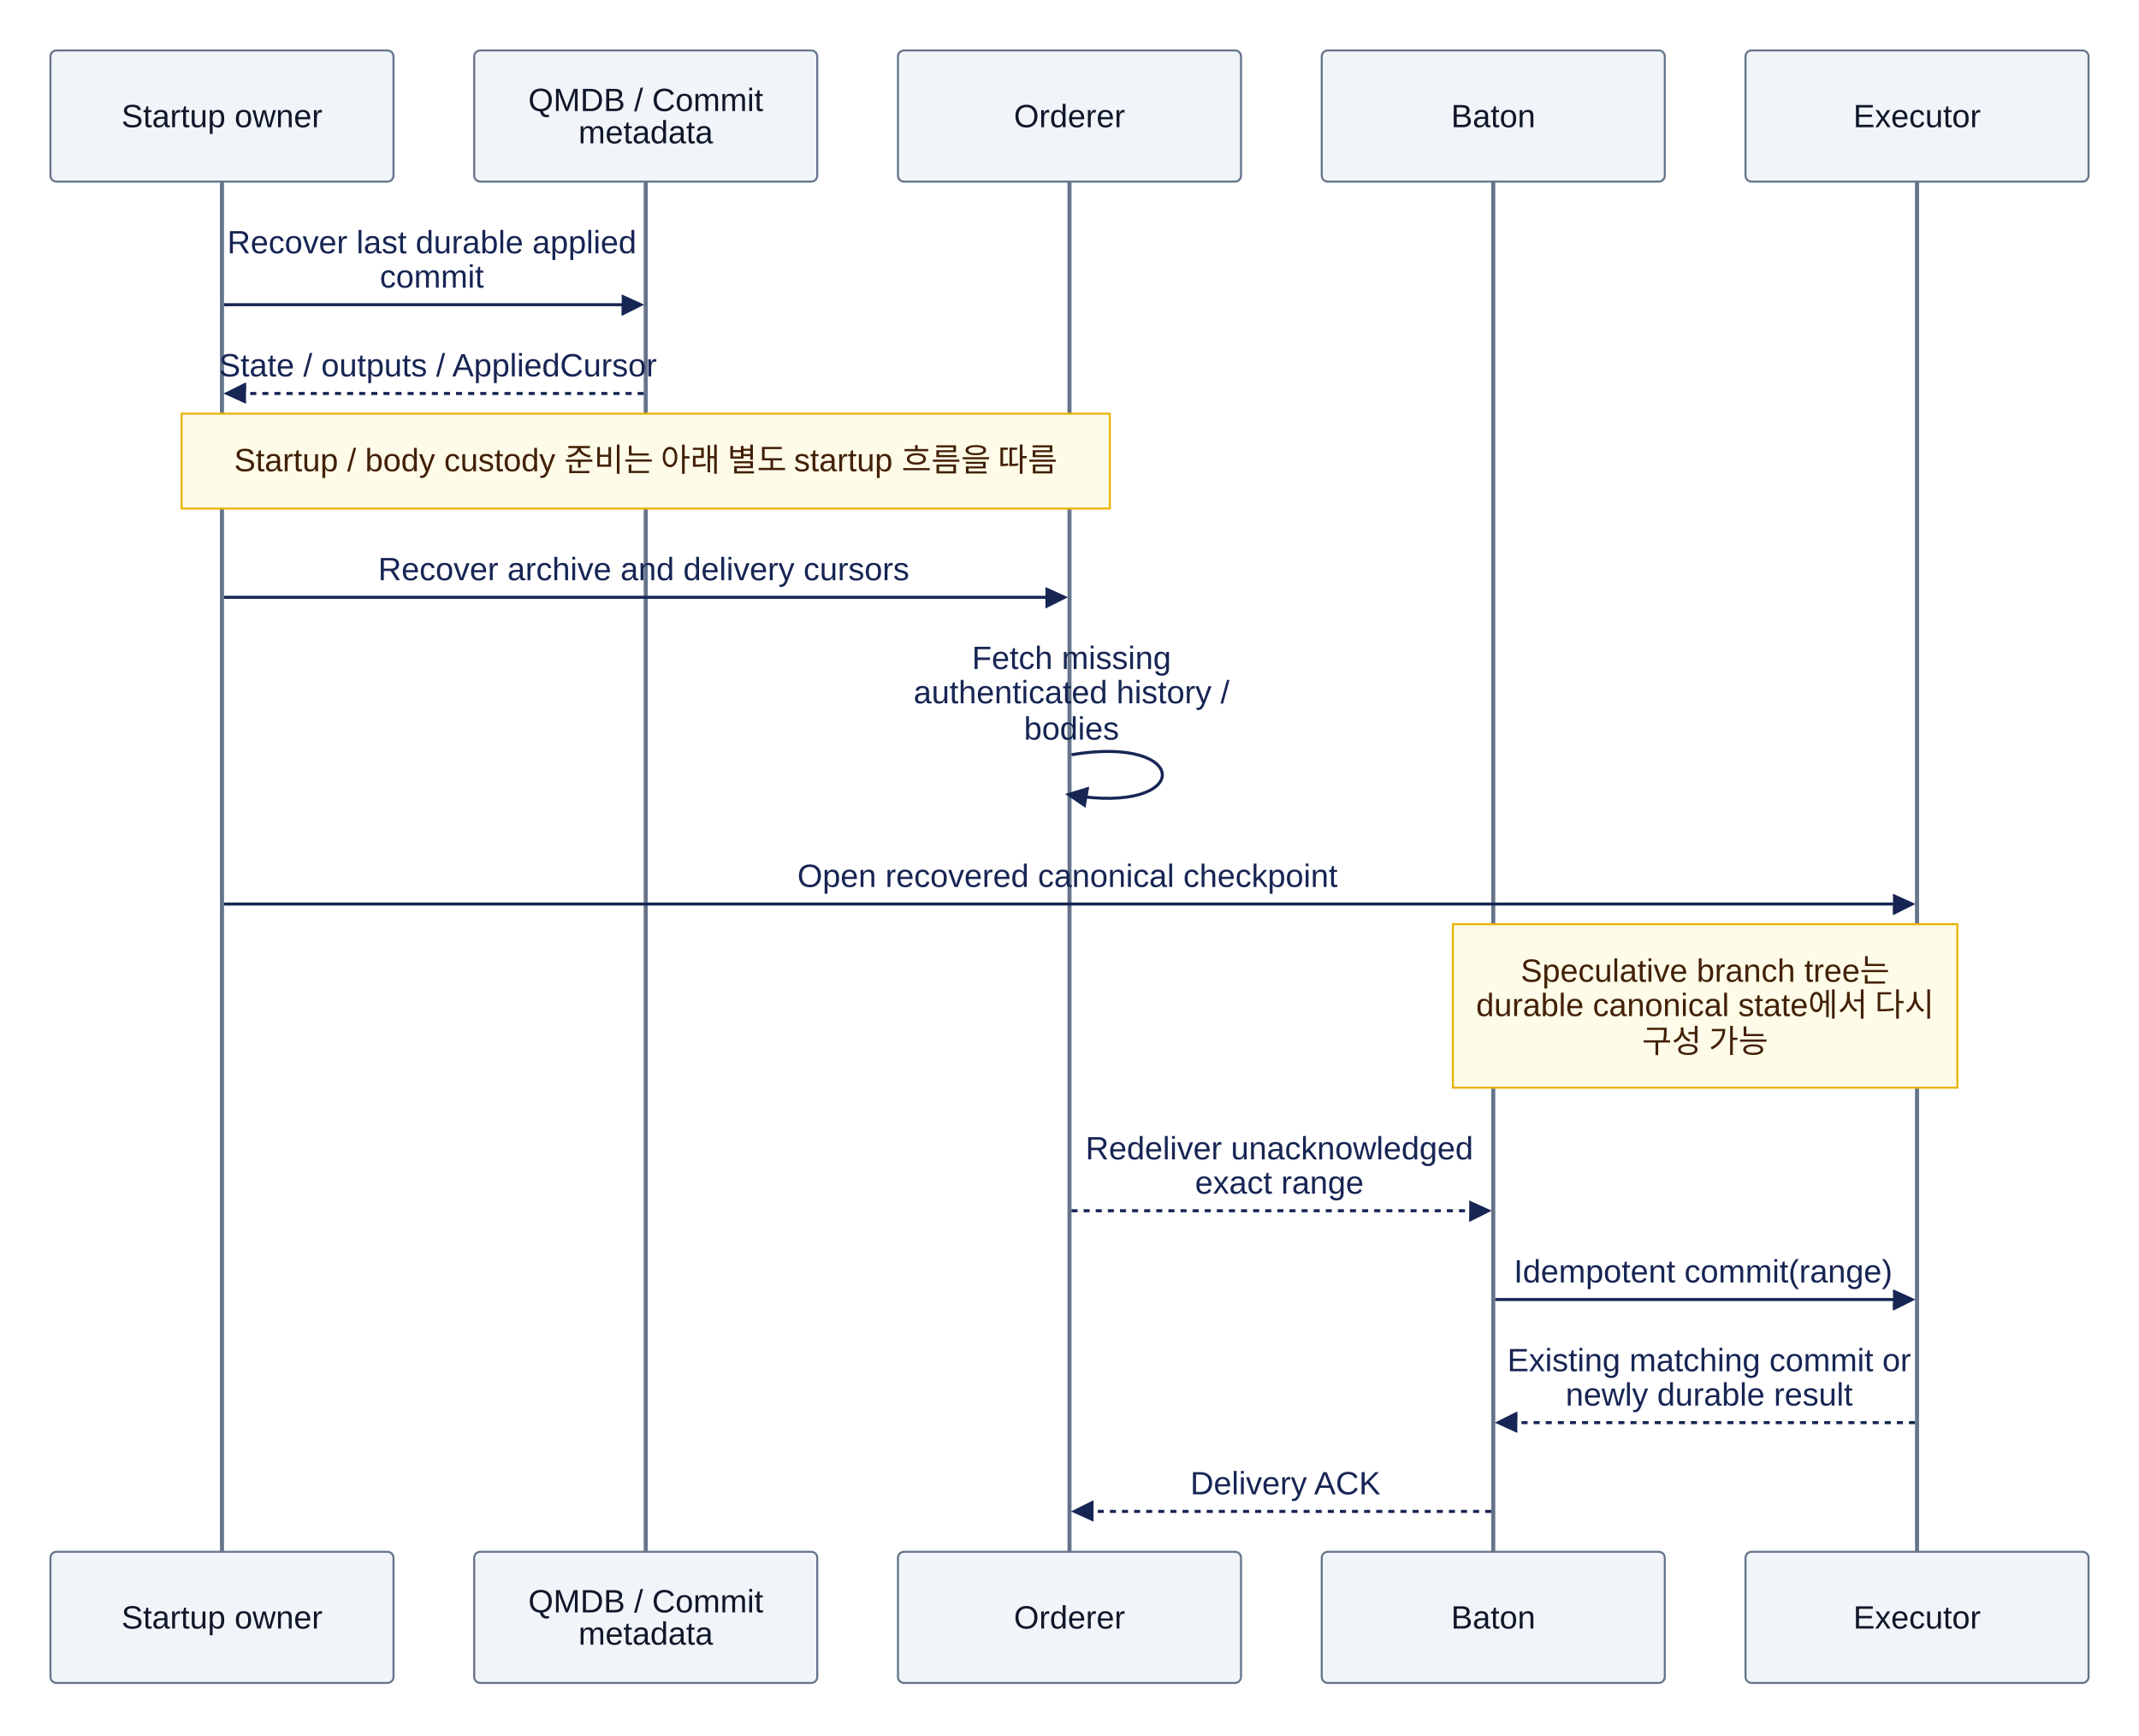
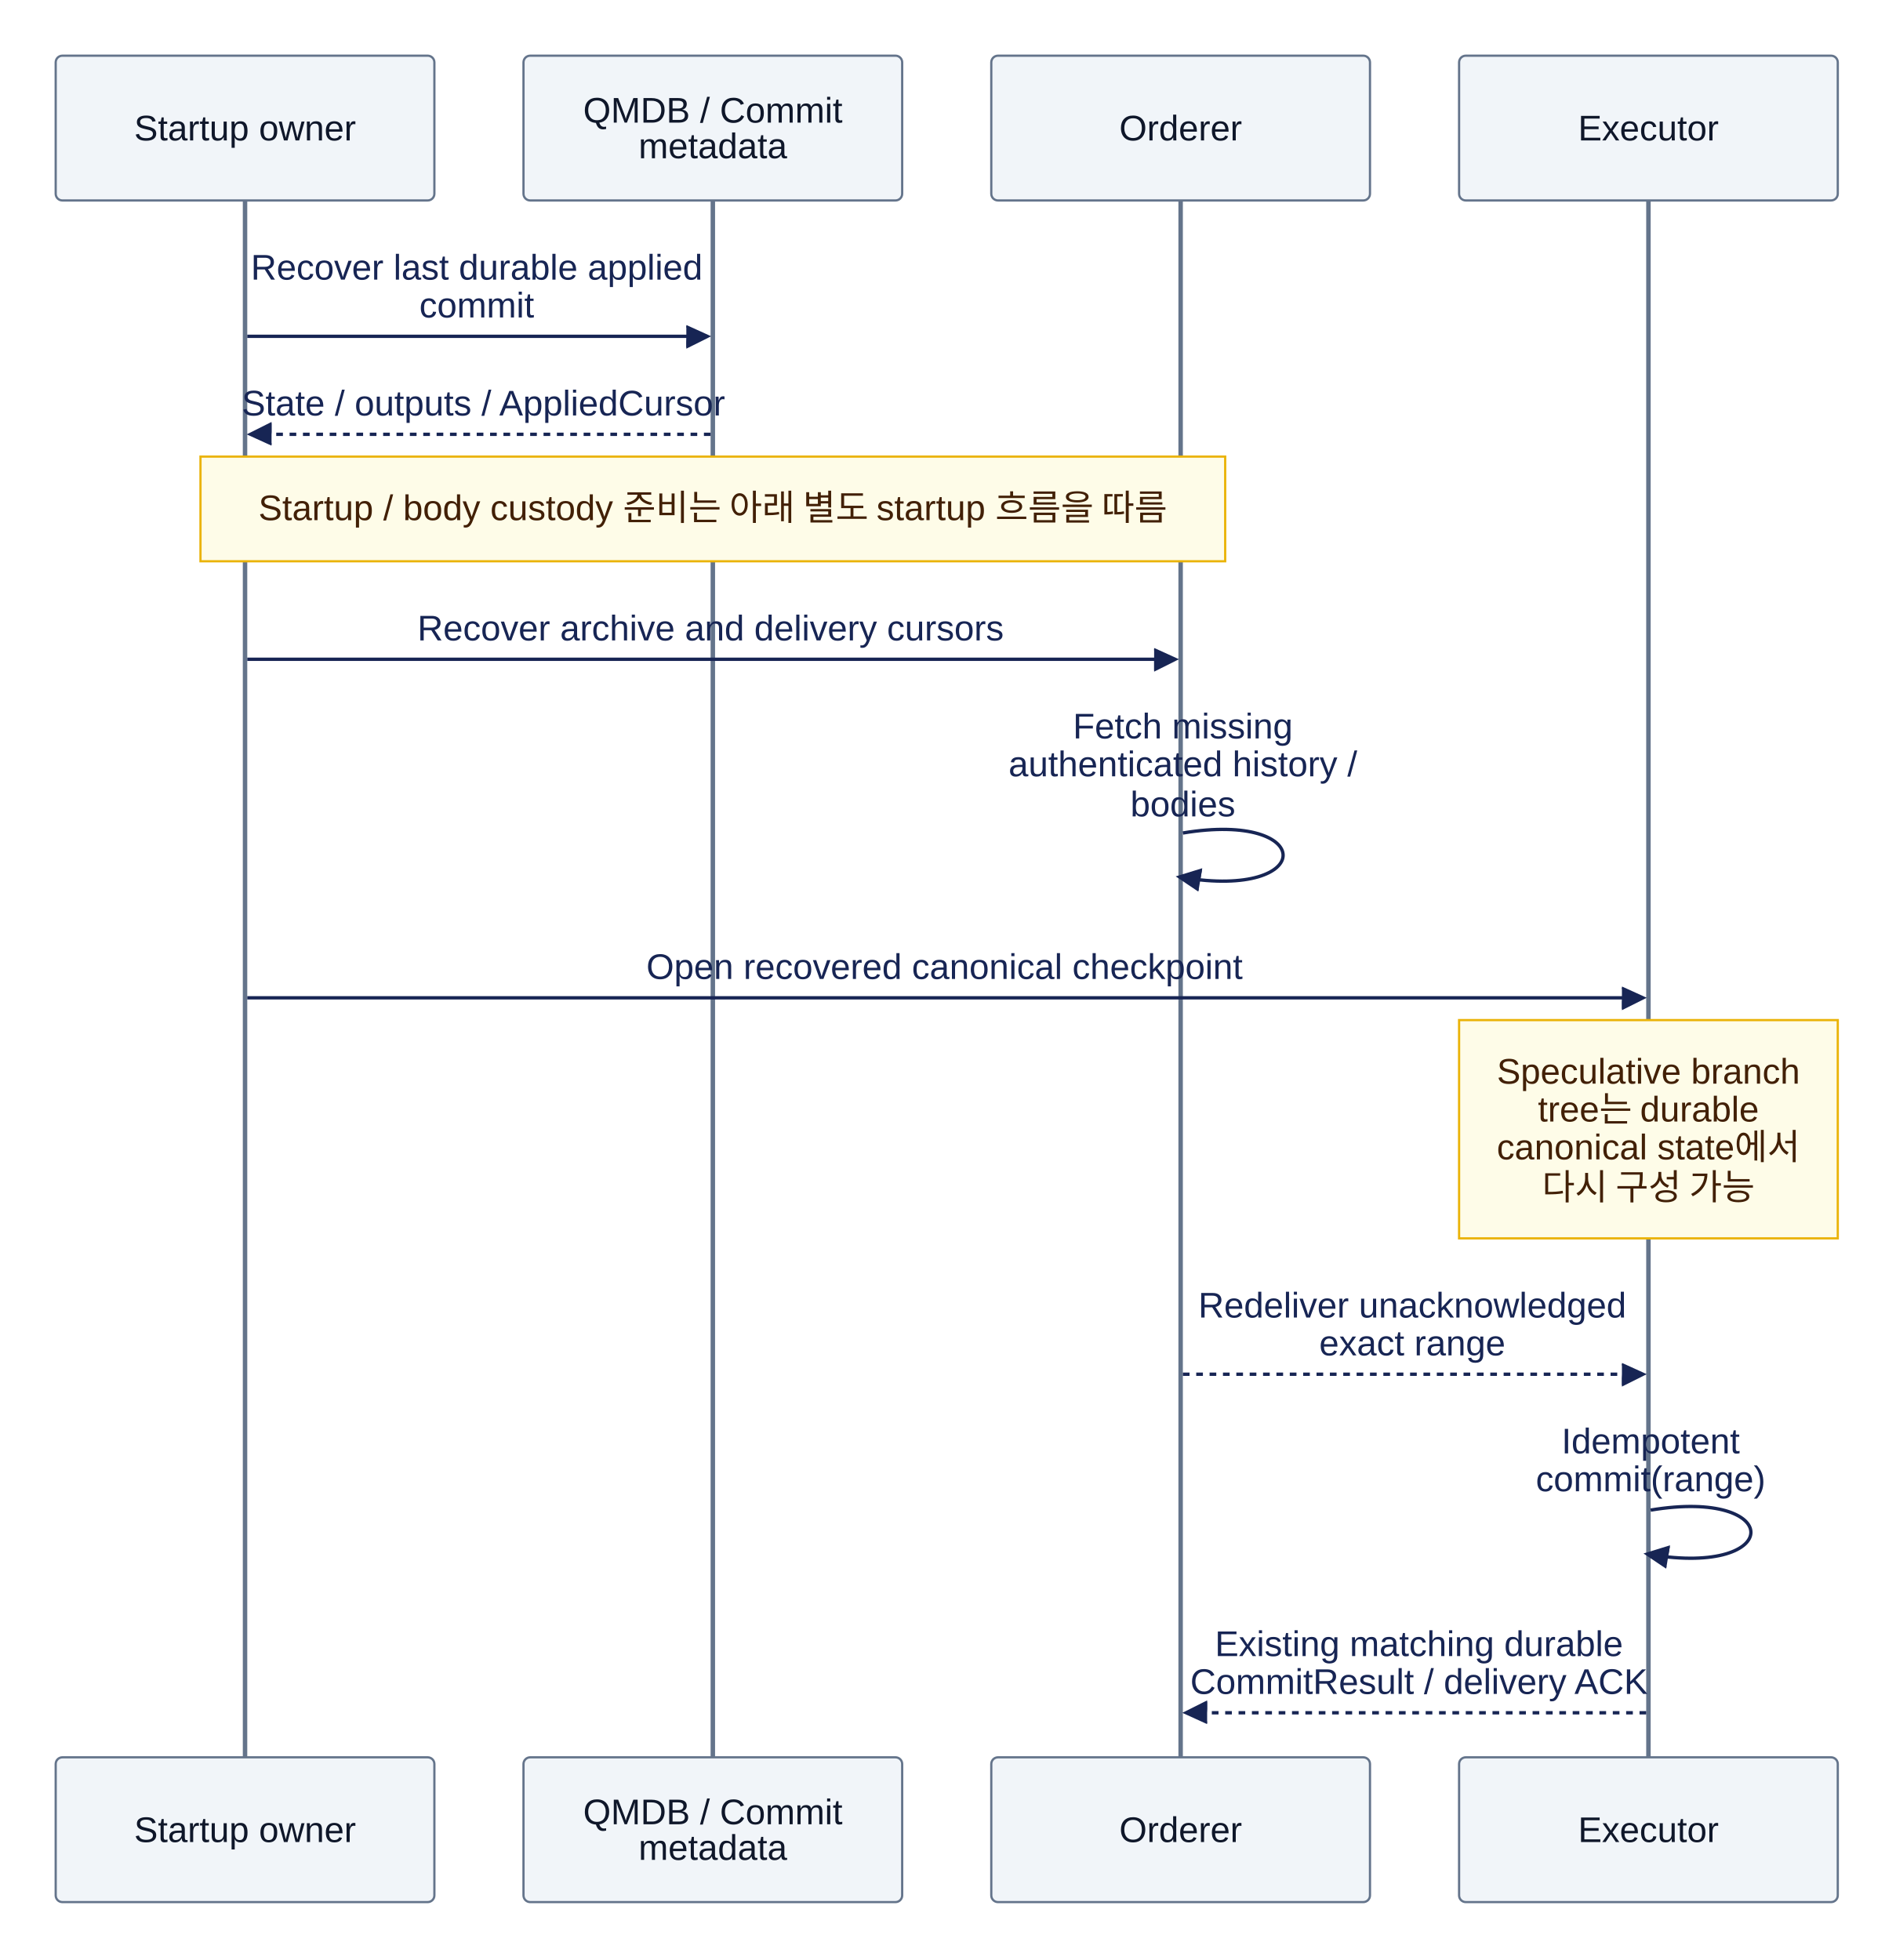
- <svg xmlns="http://www.w3.org/2000/svg" id="diagram-10" width="1060" height="860" viewBox="-25 -25 1060 860" role="graphics-document document" aria-roledescription="sequence">
+ <svg xmlns="http://www.w3.org/2000/svg" id="diagram-10" width="851" height="880" viewBox="-25 -25 851 880" role="graphics-document document" aria-roledescription="sequence">
  <g>
-     <rect x="840" y="744" fill="#eaeaea" stroke="#666" width="170" height="65" name="E" rx="3" ry="3" class="actor actor-bottom" />
-     <text x="925" y="776.5" dominant-baseline="central" alignment-baseline="central" class="actor actor-box" style="text-anchor: middle; font-size: 16px; font-weight: 400; font-family: Arial, &quot;Apple SD Gothic Neo&quot;, sans-serif;">
-       <tspan x="925" dy="0">Executor</tspan>
+     <rect x="630" y="764" fill="#eaeaea" stroke="#666" width="170" height="65" name="E" rx="3" ry="3" class="actor actor-bottom" />
+     <text x="715" y="796.5" dominant-baseline="central" alignment-baseline="central" class="actor actor-box" style="text-anchor: middle; font-size: 16px; font-weight: 400; font-family: Arial, &quot;Apple SD Gothic Neo&quot;, sans-serif;">
+       <tspan x="715" dy="0">Executor</tspan>
    </text>
  </g>
  <g>
-     <rect x="630" y="744" fill="#eaeaea" stroke="#666" width="170" height="65" name="B" rx="3" ry="3" class="actor actor-bottom" />
-     <text x="715" y="776.5" dominant-baseline="central" alignment-baseline="central" class="actor actor-box" style="text-anchor: middle; font-size: 16px; font-weight: 400; font-family: Arial, &quot;Apple SD Gothic Neo&quot;, sans-serif;">
-       <tspan x="715" dy="0">Baton</tspan>
-     </text>
-   </g>
-   <g>
-     <rect x="420" y="744" fill="#eaeaea" stroke="#666" width="170" height="65" name="M" rx="3" ry="3" class="actor actor-bottom" />
-     <text x="505" y="776.5" dominant-baseline="central" alignment-baseline="central" class="actor actor-box" style="text-anchor: middle; font-size: 16px; font-weight: 400; font-family: Arial, &quot;Apple SD Gothic Neo&quot;, sans-serif;">
+     <rect x="420" y="764" fill="#eaeaea" stroke="#666" width="170" height="65" name="M" rx="3" ry="3" class="actor actor-bottom" />
+     <text x="505" y="796.5" dominant-baseline="central" alignment-baseline="central" class="actor actor-box" style="text-anchor: middle; font-size: 16px; font-weight: 400; font-family: Arial, &quot;Apple SD Gothic Neo&quot;, sans-serif;">
      <tspan x="505" dy="0">Orderer</tspan>
    </text>
  </g>
  <g>
-     <rect x="210" y="744" fill="#eaeaea" stroke="#666" width="170" height="65" name="Q" rx="3" ry="3" class="actor actor-bottom" />
-     <text x="295" y="776.5" dominant-baseline="central" alignment-baseline="central" class="actor actor-box" style="text-anchor: middle; font-size: 16px; font-weight: 400; font-family: Arial, &quot;Apple SD Gothic Neo&quot;, sans-serif;">
+     <rect x="210" y="764" fill="#eaeaea" stroke="#666" width="170" height="65" name="Q" rx="3" ry="3" class="actor actor-bottom" />
+     <text x="295" y="796.5" dominant-baseline="central" alignment-baseline="central" class="actor actor-box" style="text-anchor: middle; font-size: 16px; font-weight: 400; font-family: Arial, &quot;Apple SD Gothic Neo&quot;, sans-serif;">
      <tspan x="295" dy="-8">QMDB / Commit</tspan>
    </text>
-     <text x="295" y="776.5" dominant-baseline="central" alignment-baseline="central" class="actor actor-box" style="text-anchor: middle; font-size: 16px; font-weight: 400; font-family: Arial, &quot;Apple SD Gothic Neo&quot;, sans-serif;">
+     <text x="295" y="796.5" dominant-baseline="central" alignment-baseline="central" class="actor actor-box" style="text-anchor: middle; font-size: 16px; font-weight: 400; font-family: Arial, &quot;Apple SD Gothic Neo&quot;, sans-serif;">
      <tspan x="295" dy="8">metadata</tspan>
    </text>
  </g>
  <g>
-     <rect x="0" y="744" fill="#eaeaea" stroke="#666" width="170" height="65" name="S" rx="3" ry="3" class="actor actor-bottom" />
-     <text x="85" y="776.5" dominant-baseline="central" alignment-baseline="central" class="actor actor-box" style="text-anchor: middle; font-size: 16px; font-weight: 400; font-family: Arial, &quot;Apple SD Gothic Neo&quot;, sans-serif;">
+     <rect x="0" y="764" fill="#eaeaea" stroke="#666" width="170" height="65" name="S" rx="3" ry="3" class="actor actor-bottom" />
+     <text x="85" y="796.5" dominant-baseline="central" alignment-baseline="central" class="actor actor-box" style="text-anchor: middle; font-size: 16px; font-weight: 400; font-family: Arial, &quot;Apple SD Gothic Neo&quot;, sans-serif;">
      <tspan x="85" dy="0">Startup owner</tspan>
    </text>
  </g>
  <g>
-     <line id="actor44" x1="925" y1="65" x2="925" y2="744" class="actor-line 200" stroke-width="0.5px" stroke="#999" name="E" />
-     <g id="root-44">
-       <rect x="840" y="0" fill="#eaeaea" stroke="#666" width="170" height="65" name="E" rx="3" ry="3" class="actor actor-top" />
-       <text x="925" y="32.5" dominant-baseline="central" alignment-baseline="central" class="actor actor-box" style="text-anchor: middle; font-size: 16px; font-weight: 400; font-family: Arial, &quot;Apple SD Gothic Neo&quot;, sans-serif;">
-         <tspan x="925" dy="0">Executor</tspan>
+     <line id="actor43" x1="715" y1="65" x2="715" y2="764" class="actor-line 200" stroke-width="0.5px" stroke="#999" name="E" />
+     <g id="root-43">
+       <rect x="630" y="0" fill="#eaeaea" stroke="#666" width="170" height="65" name="E" rx="3" ry="3" class="actor actor-top" />
+       <text x="715" y="32.5" dominant-baseline="central" alignment-baseline="central" class="actor actor-box" style="text-anchor: middle; font-size: 16px; font-weight: 400; font-family: Arial, &quot;Apple SD Gothic Neo&quot;, sans-serif;">
+         <tspan x="715" dy="0">Executor</tspan>
      </text>
    </g>
  </g>
  <g>
-     <line id="actor43" x1="715" y1="65" x2="715" y2="744" class="actor-line 200" stroke-width="0.5px" stroke="#999" name="B" />
-     <g id="root-43">
-       <rect x="630" y="0" fill="#eaeaea" stroke="#666" width="170" height="65" name="B" rx="3" ry="3" class="actor actor-top" />
-       <text x="715" y="32.5" dominant-baseline="central" alignment-baseline="central" class="actor actor-box" style="text-anchor: middle; font-size: 16px; font-weight: 400; font-family: Arial, &quot;Apple SD Gothic Neo&quot;, sans-serif;">
-         <tspan x="715" dy="0">Baton</tspan>
-       </text>
-     </g>
-   </g>
-   <g>
-     <line id="actor42" x1="505" y1="65" x2="505" y2="744" class="actor-line 200" stroke-width="0.5px" stroke="#999" name="M" />
+     <line id="actor42" x1="505" y1="65" x2="505" y2="764" class="actor-line 200" stroke-width="0.5px" stroke="#999" name="M" />
    <g id="root-42">
      <rect x="420" y="0" fill="#eaeaea" stroke="#666" width="170" height="65" name="M" rx="3" ry="3" class="actor actor-top" />
      <text x="505" y="32.5" dominant-baseline="central" alignment-baseline="central" class="actor actor-box" style="text-anchor: middle; font-size: 16px; font-weight: 400; font-family: Arial, &quot;Apple SD Gothic Neo&quot;, sans-serif;">
        <tspan x="505" dy="0">Orderer</tspan>
      </text>
    </g>
  </g>
  <g>
-     <line id="actor41" x1="295" y1="65" x2="295" y2="744" class="actor-line 200" stroke-width="0.5px" stroke="#999" name="Q" />
+     <line id="actor41" x1="295" y1="65" x2="295" y2="764" class="actor-line 200" stroke-width="0.5px" stroke="#999" name="Q" />
    <g id="root-41">
      <rect x="210" y="0" fill="#eaeaea" stroke="#666" width="170" height="65" name="Q" rx="3" ry="3" class="actor actor-top" />
      <text x="295" y="32.5" dominant-baseline="central" alignment-baseline="central" class="actor actor-box" style="text-anchor: middle; font-size: 16px; font-weight: 400; font-family: Arial, &quot;Apple SD Gothic Neo&quot;, sans-serif;">
        <tspan x="295" dy="-8">QMDB / Commit</tspan>
      </text>
      <text x="295" y="32.5" dominant-baseline="central" alignment-baseline="central" class="actor actor-box" style="text-anchor: middle; font-size: 16px; font-weight: 400; font-family: Arial, &quot;Apple SD Gothic Neo&quot;, sans-serif;">
        <tspan x="295" dy="8">metadata</tspan>
      </text>
    </g>
  </g>
  <g>
-     <line id="actor40" x1="85" y1="65" x2="85" y2="744" class="actor-line 200" stroke-width="0.5px" stroke="#999" name="S" />
+     <line id="actor40" x1="85" y1="65" x2="85" y2="764" class="actor-line 200" stroke-width="0.5px" stroke="#999" name="S" />
    <g id="root-40">
      <rect x="0" y="0" fill="#eaeaea" stroke="#666" width="170" height="65" name="S" rx="3" ry="3" class="actor actor-top" />
      <text x="85" y="32.5" dominant-baseline="central" alignment-baseline="central" class="actor actor-box" style="text-anchor: middle; font-size: 16px; font-weight: 400; font-family: Arial, &quot;Apple SD Gothic Neo&quot;, sans-serif;">
        <tspan x="85" dy="0">Startup owner</tspan>
      </text>
    </g>
  </g>
  <style>#diagram-10{font-family:Arial,Apple SD Gothic Neo,sans-serif;font-size:16px;fill:#172554;}@keyframes edge-animation-frame{from{stroke-dashoffset:0;}}@keyframes dash{to{stroke-dashoffset:0;}}#diagram-10 .edge-animation-slow{stroke-dasharray:9,5!important;stroke-dashoffset:900;animation:dash 50s linear infinite;stroke-linecap:round;}#diagram-10 .edge-animation-fast{stroke-dasharray:9,5!important;stroke-dashoffset:900;animation:dash 20s linear infinite;stroke-linecap:round;}#diagram-10 .error-icon{fill:hsl(45.882, 100%, 100%);}#diagram-10 .error-text{fill:#000000;stroke:#000000;}#diagram-10 .edge-thickness-normal{stroke-width:1px;}#diagram-10 .edge-thickness-thick{stroke-width:3.5px;}#diagram-10 .edge-pattern-solid{stroke-dasharray:0;}#diagram-10 .edge-thickness-invisible{stroke-width:0;fill:none;}#diagram-10 .edge-pattern-dashed{stroke-dasharray:3;}#diagram-10 .edge-pattern-dotted{stroke-dasharray:2;}#diagram-10 .marker{fill:#475569;stroke:#475569;}#diagram-10 .marker.cross{stroke:#475569;}#diagram-10 svg{font-family:Arial,Apple SD Gothic Neo,sans-serif;font-size:16px;}#diagram-10 p{margin:0;}#diagram-10 .actor{stroke:#64748b;fill:#f1f5f9;}#diagram-10 text.actor&gt;tspan{fill:#0f172a;stroke:none;}#diagram-10 .actor-line{stroke:#64748b;}#diagram-10 .innerArc{stroke-width:1.5;stroke-dasharray:none;}#diagram-10 .messageLine0{stroke-width:1.5;stroke-dasharray:none;stroke:#172554;}#diagram-10 .messageLine1{stroke-width:1.5;stroke-dasharray:2,2;stroke:#172554;}#diagram-10 #arrowhead path{fill:#172554;stroke:#172554;}#diagram-10 .sequenceNumber{fill:#b8aa96;}#diagram-10 #sequencenumber{fill:#172554;}#diagram-10 #crosshead path{fill:#172554;stroke:#172554;}#diagram-10 .messageText{fill:#172554;stroke:none;}#diagram-10 .labelBox{stroke:#64748b;fill:#f1f5f9;}#diagram-10 .labelText,#diagram-10 .labelText&gt;tspan{fill:#0f172a;stroke:none;}#diagram-10 .loopText,#diagram-10 .loopText&gt;tspan{fill:#0f172a;stroke:none;}#diagram-10 .loopLine{stroke-width:2px;stroke-dasharray:2,2;stroke:#64748b;fill:#64748b;}#diagram-10 .note{stroke:#eab308;fill:#fefce8;}#diagram-10 .noteText,#diagram-10 .noteText&gt;tspan{fill:#422006;stroke:none;}#diagram-10 .activation0{fill:hsl(105.882, 100%, 96.667%);stroke:hsl(105.882, 100%, 86.667%);}#diagram-10 .activation1{fill:hsl(105.882, 100%, 96.667%);stroke:hsl(105.882, 100%, 86.667%);}#diagram-10 .activation2{fill:hsl(105.882, 100%, 96.667%);stroke:hsl(105.882, 100%, 86.667%);}#diagram-10 .actorPopupMenu{position:absolute;}#diagram-10 .actorPopupMenuPanel{position:absolute;fill:#f1f5f9;box-shadow:0px 8px 16px 0px rgba(0,0,0,0.2);filter:drop-shadow(3px 5px 2px rgb(0 0 0 / 0.4));}#diagram-10 .actor-man line{stroke:#64748b;fill:#f1f5f9;}#diagram-10 .actor-man circle,#diagram-10 line{stroke:#64748b;fill:#f1f5f9;stroke-width:2px;}#diagram-10 :root{--mermaid-font-family:Arial,Apple SD Gothic Neo,sans-serif;}</style>
  <g />
  <defs>
    <symbol id="computer" width="24" height="24">
      <path transform="scale(.5)" d="M2 2v13h20v-13h-20zm18 11h-16v-9h16v9zm-10.228 6l.466-1h3.524l.467 1h-4.457zm14.228 3h-24l2-6h2.104l-1.33 4h18.45l-1.297-4h2.073l2 6zm-5-10h-14v-7h14v7z" />
    </symbol>
  </defs>
  <defs>
    <symbol id="database" fill-rule="evenodd" clip-rule="evenodd">
      <path transform="scale(.5)" d="M12.258.001l.256.004.255.005.253.008.251.01.249.012.247.015.246.016.242.019.241.02.239.023.236.024.233.027.231.028.229.031.225.032.223.034.22.036.217.038.214.04.211.041.208.043.205.045.201.046.198.048.194.05.191.051.187.053.183.054.18.056.175.057.172.059.168.06.163.061.16.063.155.064.15.066.074.033.073.033.071.034.07.034.069.035.068.035.067.035.066.035.064.036.064.036.062.036.06.036.06.037.058.037.058.037.055.038.055.038.053.038.052.038.051.039.05.039.048.039.047.039.045.04.044.04.043.04.041.04.04.041.039.041.037.041.036.041.034.041.033.042.032.042.03.042.029.042.027.042.026.043.024.043.023.043.021.043.02.043.018.044.017.043.015.044.013.044.012.044.011.045.009.044.007.045.006.045.004.045.002.045.001.045v17l-.001.045-.002.045-.004.045-.006.045-.007.045-.009.044-.011.045-.012.044-.013.044-.015.044-.017.043-.018.044-.02.043-.021.043-.023.043-.024.043-.026.043-.027.042-.029.042-.03.042-.032.042-.033.042-.034.041-.036.041-.037.041-.039.041-.04.041-.041.04-.043.04-.044.04-.045.04-.047.039-.048.039-.05.039-.051.039-.052.038-.053.038-.055.038-.055.038-.058.037-.058.037-.06.037-.06.036-.062.036-.064.036-.064.036-.066.035-.067.035-.068.035-.069.035-.07.034-.071.034-.073.033-.074.033-.15.066-.155.064-.16.063-.163.061-.168.06-.172.059-.175.057-.18.056-.183.054-.187.053-.191.051-.194.05-.198.048-.201.046-.205.045-.208.043-.211.041-.214.04-.217.038-.22.036-.223.034-.225.032-.229.031-.231.028-.233.027-.236.024-.239.023-.241.02-.242.019-.246.016-.247.015-.249.012-.251.01-.253.008-.255.005-.256.004-.258.001-.258-.001-.256-.004-.255-.005-.253-.008-.251-.01-.249-.012-.247-.015-.245-.016-.243-.019-.241-.02-.238-.023-.236-.024-.234-.027-.231-.028-.228-.031-.226-.032-.223-.034-.22-.036-.217-.038-.214-.04-.211-.041-.208-.043-.204-.045-.201-.046-.198-.048-.195-.05-.19-.051-.187-.053-.184-.054-.179-.056-.176-.057-.172-.059-.167-.06-.164-.061-.159-.063-.155-.064-.151-.066-.074-.033-.072-.033-.072-.034-.07-.034-.069-.035-.068-.035-.067-.035-.066-.035-.064-.036-.063-.036-.062-.036-.061-.036-.06-.037-.058-.037-.057-.037-.056-.038-.055-.038-.053-.038-.052-.038-.051-.039-.049-.039-.049-.039-.046-.039-.046-.04-.044-.04-.043-.04-.041-.04-.04-.041-.039-.041-.037-.041-.036-.041-.034-.041-.033-.042-.032-.042-.03-.042-.029-.042-.027-.042-.026-.043-.024-.043-.023-.043-.021-.043-.02-.043-.018-.044-.017-.043-.015-.044-.013-.044-.012-.044-.011-.045-.009-.044-.007-.045-.006-.045-.004-.045-.002-.045-.001-.045v-17l.001-.045.002-.045.004-.045.006-.045.007-.045.009-.044.011-.045.012-.044.013-.044.015-.044.017-.043.018-.044.02-.043.021-.043.023-.043.024-.043.026-.043.027-.042.029-.042.03-.042.032-.042.033-.042.034-.041.036-.041.037-.041.039-.041.04-.041.041-.04.043-.04.044-.04.046-.04.046-.039.049-.039.049-.039.051-.039.052-.038.053-.038.055-.038.056-.038.057-.037.058-.037.06-.037.061-.036.062-.036.063-.036.064-.036.066-.035.067-.035.068-.035.069-.035.07-.034.072-.034.072-.033.074-.033.151-.066.155-.064.159-.063.164-.061.167-.06.172-.059.176-.057.179-.056.184-.054.187-.053.19-.051.195-.05.198-.048.201-.046.204-.045.208-.043.211-.041.214-.04.217-.038.22-.036.223-.034.226-.032.228-.031.231-.028.234-.027.236-.024.238-.023.241-.02.243-.019.245-.016.247-.015.249-.012.251-.01.253-.008.255-.005.256-.004.258-.001.258.001zm-9.258 20.499v.01l.001.021.003.021.004.022.005.021.006.022.007.022.009.023.01.022.011.023.012.023.013.023.015.023.016.024.017.023.018.024.019.024.021.024.022.025.023.024.024.025.052.049.056.05.061.051.066.051.07.051.075.051.079.052.084.052.088.052.092.052.097.052.102.051.105.052.11.052.114.051.119.051.123.051.127.05.131.05.135.05.139.048.144.049.147.047.152.047.155.047.16.045.163.045.167.043.171.043.176.041.178.041.183.039.187.039.19.037.194.035.197.035.202.033.204.031.209.03.212.029.216.027.219.025.222.024.226.021.23.02.233.018.236.016.24.015.243.012.246.01.249.008.253.005.256.004.259.001.26-.001.257-.004.254-.005.25-.008.247-.011.244-.012.241-.014.237-.016.233-.018.231-.021.226-.021.224-.024.22-.026.216-.027.212-.028.21-.031.205-.031.202-.034.198-.034.194-.036.191-.037.187-.039.183-.04.179-.04.175-.042.172-.043.168-.044.163-.045.16-.046.155-.046.152-.047.148-.048.143-.049.139-.049.136-.05.131-.05.126-.05.123-.051.118-.052.114-.051.11-.052.106-.052.101-.052.096-.052.092-.052.088-.053.083-.051.079-.052.074-.052.07-.051.065-.051.06-.051.056-.05.051-.05.023-.024.023-.025.021-.024.02-.024.019-.024.018-.024.017-.024.015-.023.014-.024.013-.023.012-.023.01-.023.01-.022.008-.022.006-.022.006-.022.004-.022.004-.021.001-.021.001-.021v-4.127l-.077.055-.08.053-.083.054-.085.053-.087.052-.09.052-.093.051-.095.05-.097.05-.1.049-.102.049-.105.048-.106.047-.109.047-.111.046-.114.045-.115.045-.118.044-.12.043-.122.042-.124.042-.126.041-.128.04-.13.04-.132.038-.134.038-.135.037-.138.037-.139.035-.142.035-.143.034-.144.033-.147.032-.148.031-.15.03-.151.03-.153.029-.154.027-.156.027-.158.026-.159.025-.161.024-.162.023-.163.022-.165.021-.166.02-.167.019-.169.018-.169.017-.171.016-.173.015-.173.014-.175.013-.175.012-.177.011-.178.01-.179.008-.179.008-.181.006-.182.005-.182.004-.184.003-.184.002h-.37l-.184-.002-.184-.003-.182-.004-.182-.005-.181-.006-.179-.008-.179-.008-.178-.01-.176-.011-.176-.012-.175-.013-.173-.014-.172-.015-.171-.016-.17-.017-.169-.018-.167-.019-.166-.02-.165-.021-.163-.022-.162-.023-.161-.024-.159-.025-.157-.026-.156-.027-.155-.027-.153-.029-.151-.03-.15-.03-.148-.031-.146-.032-.145-.033-.143-.034-.141-.035-.14-.035-.137-.037-.136-.037-.134-.038-.132-.038-.13-.04-.128-.04-.126-.041-.124-.042-.122-.042-.12-.044-.117-.043-.116-.045-.113-.045-.112-.046-.109-.047-.106-.047-.105-.048-.102-.049-.1-.049-.097-.05-.095-.05-.093-.052-.09-.051-.087-.052-.085-.053-.083-.054-.08-.054-.077-.054v4.127zm0-5.654v.011l.001.021.003.021.004.021.005.022.006.022.007.022.009.022.01.022.011.023.012.023.013.023.015.024.016.023.017.024.018.024.019.024.021.024.022.024.023.025.024.024.052.05.056.05.061.05.066.051.07.051.075.052.079.051.084.052.088.052.092.052.097.052.102.052.105.052.11.051.114.051.119.052.123.05.127.051.131.05.135.049.139.049.144.048.147.048.152.047.155.046.16.045.163.045.167.044.171.042.176.042.178.04.183.04.187.038.19.037.194.036.197.034.202.033.204.032.209.03.212.028.216.027.219.025.222.024.226.022.23.02.233.018.236.016.24.014.243.012.246.01.249.008.253.006.256.003.259.001.26-.001.257-.003.254-.006.25-.008.247-.01.244-.012.241-.015.237-.016.233-.018.231-.02.226-.022.224-.024.22-.025.216-.027.212-.029.21-.03.205-.032.202-.033.198-.035.194-.036.191-.037.187-.039.183-.039.179-.041.175-.042.172-.043.168-.044.163-.045.16-.045.155-.047.152-.047.148-.048.143-.048.139-.05.136-.049.131-.05.126-.051.123-.051.118-.051.114-.052.11-.052.106-.052.101-.052.096-.052.092-.052.088-.052.083-.052.079-.052.074-.051.07-.052.065-.051.06-.05.056-.051.051-.049.023-.025.023-.024.021-.025.02-.024.019-.024.018-.024.017-.024.015-.023.014-.023.013-.024.012-.022.01-.023.01-.023.008-.022.006-.022.006-.022.004-.021.004-.022.001-.021.001-.021v-4.139l-.077.054-.08.054-.083.054-.085.052-.087.053-.09.051-.093.051-.095.051-.097.05-.1.049-.102.049-.105.048-.106.047-.109.047-.111.046-.114.045-.115.044-.118.044-.12.044-.122.042-.124.042-.126.041-.128.04-.13.039-.132.039-.134.038-.135.037-.138.036-.139.036-.142.035-.143.033-.144.033-.147.033-.148.031-.15.03-.151.03-.153.028-.154.028-.156.027-.158.026-.159.025-.161.024-.162.023-.163.022-.165.021-.166.02-.167.019-.169.018-.169.017-.171.016-.173.015-.173.014-.175.013-.175.012-.177.011-.178.009-.179.009-.179.007-.181.007-.182.005-.182.004-.184.003-.184.002h-.37l-.184-.002-.184-.003-.182-.004-.182-.005-.181-.007-.179-.007-.179-.009-.178-.009-.176-.011-.176-.012-.175-.013-.173-.014-.172-.015-.171-.016-.17-.017-.169-.018-.167-.019-.166-.02-.165-.021-.163-.022-.162-.023-.161-.024-.159-.025-.157-.026-.156-.027-.155-.028-.153-.028-.151-.03-.15-.03-.148-.031-.146-.033-.145-.033-.143-.033-.141-.035-.14-.036-.137-.036-.136-.037-.134-.038-.132-.039-.13-.039-.128-.04-.126-.041-.124-.042-.122-.043-.12-.043-.117-.044-.116-.044-.113-.046-.112-.046-.109-.046-.106-.047-.105-.048-.102-.049-.1-.049-.097-.05-.095-.051-.093-.051-.09-.051-.087-.053-.085-.052-.083-.054-.08-.054-.077-.054v4.139zm0-5.666v.011l.001.02.003.022.004.021.005.022.006.021.007.022.009.023.01.022.011.023.012.023.013.023.015.023.016.024.017.024.018.023.019.024.021.025.022.024.023.024.024.025.052.05.056.05.061.05.066.051.07.051.075.052.079.051.084.052.088.052.092.052.097.052.102.052.105.051.11.052.114.051.119.051.123.051.127.05.131.05.135.05.139.049.144.048.147.048.152.047.155.046.16.045.163.045.167.043.171.043.176.042.178.04.183.04.187.038.19.037.194.036.197.034.202.033.204.032.209.03.212.028.216.027.219.025.222.024.226.021.23.02.233.018.236.017.24.014.243.012.246.01.249.008.253.006.256.003.259.001.26-.001.257-.003.254-.006.25-.008.247-.01.244-.013.241-.014.237-.016.233-.018.231-.02.226-.022.224-.024.22-.025.216-.027.212-.029.21-.03.205-.032.202-.033.198-.035.194-.036.191-.037.187-.039.183-.039.179-.041.175-.042.172-.043.168-.044.163-.045.16-.045.155-.047.152-.047.148-.048.143-.049.139-.049.136-.049.131-.051.126-.05.123-.051.118-.052.114-.051.11-.052.106-.052.101-.052.096-.052.092-.052.088-.052.083-.052.079-.052.074-.052.07-.051.065-.051.06-.051.056-.05.051-.049.023-.025.023-.025.021-.024.02-.024.019-.024.018-.024.017-.024.015-.023.014-.024.013-.023.012-.023.01-.022.01-.023.008-.022.006-.022.006-.022.004-.022.004-.021.001-.021.001-.021v-4.153l-.077.054-.08.054-.083.053-.085.053-.087.053-.09.051-.093.051-.095.051-.097.05-.1.049-.102.048-.105.048-.106.048-.109.046-.111.046-.114.046-.115.044-.118.044-.12.043-.122.043-.124.042-.126.041-.128.04-.13.039-.132.039-.134.038-.135.037-.138.036-.139.036-.142.034-.143.034-.144.033-.147.032-.148.032-.15.03-.151.03-.153.028-.154.028-.156.027-.158.026-.159.024-.161.024-.162.023-.163.023-.165.021-.166.02-.167.019-.169.018-.169.017-.171.016-.173.015-.173.014-.175.013-.175.012-.177.01-.178.01-.179.009-.179.007-.181.006-.182.006-.182.004-.184.003-.184.001-.185.001-.185-.001-.184-.001-.184-.003-.182-.004-.182-.006-.181-.006-.179-.007-.179-.009-.178-.01-.176-.01-.176-.012-.175-.013-.173-.014-.172-.015-.171-.016-.17-.017-.169-.018-.167-.019-.166-.02-.165-.021-.163-.023-.162-.023-.161-.024-.159-.024-.157-.026-.156-.027-.155-.028-.153-.028-.151-.03-.15-.03-.148-.032-.146-.032-.145-.033-.143-.034-.141-.034-.14-.036-.137-.036-.136-.037-.134-.038-.132-.039-.13-.039-.128-.041-.126-.041-.124-.041-.122-.043-.12-.043-.117-.044-.116-.044-.113-.046-.112-.046-.109-.046-.106-.048-.105-.048-.102-.048-.1-.05-.097-.049-.095-.051-.093-.051-.09-.052-.087-.052-.085-.053-.083-.053-.08-.054-.077-.054v4.153zm8.74-8.179l-.257.004-.254.005-.25.008-.247.011-.244.012-.241.014-.237.016-.233.018-.231.021-.226.022-.224.023-.22.026-.216.027-.212.028-.21.031-.205.032-.202.033-.198.034-.194.036-.191.038-.187.038-.183.04-.179.041-.175.042-.172.043-.168.043-.163.045-.16.046-.155.046-.152.048-.148.048-.143.048-.139.049-.136.05-.131.05-.126.051-.123.051-.118.051-.114.052-.11.052-.106.052-.101.052-.096.052-.092.052-.088.052-.083.052-.079.052-.074.051-.07.052-.065.051-.06.05-.056.05-.051.05-.023.025-.023.024-.021.024-.02.025-.019.024-.018.024-.017.023-.015.024-.014.023-.013.023-.012.023-.01.023-.01.022-.008.022-.006.023-.006.021-.004.022-.004.021-.001.021-.001.021.001.021.001.021.004.021.004.022.006.021.006.023.008.022.01.022.01.023.012.023.013.023.014.023.015.024.017.023.018.024.019.024.02.025.021.024.023.024.023.025.051.05.056.05.06.05.065.051.07.052.074.051.079.052.083.052.088.052.092.052.096.052.101.052.106.052.11.052.114.052.118.051.123.051.126.051.131.05.136.05.139.049.143.048.148.048.152.048.155.046.16.046.163.045.168.043.172.043.175.042.179.041.183.04.187.038.191.038.194.036.198.034.202.033.205.032.21.031.212.028.216.027.22.026.224.023.226.022.231.021.233.018.237.016.241.014.244.012.247.011.25.008.254.005.257.004.26.001.26-.001.257-.004.254-.005.25-.008.247-.011.244-.012.241-.014.237-.016.233-.018.231-.021.226-.022.224-.023.22-.026.216-.027.212-.028.21-.031.205-.032.202-.033.198-.034.194-.036.191-.038.187-.038.183-.04.179-.041.175-.042.172-.043.168-.043.163-.045.16-.046.155-.046.152-.048.148-.048.143-.048.139-.049.136-.05.131-.05.126-.051.123-.051.118-.051.114-.052.11-.052.106-.052.101-.052.096-.052.092-.052.088-.052.083-.052.079-.052.074-.051.07-.052.065-.051.06-.05.056-.05.051-.05.023-.025.023-.024.021-.024.02-.025.019-.024.018-.024.017-.023.015-.024.014-.023.013-.023.012-.023.01-.023.01-.022.008-.022.006-.023.006-.021.004-.022.004-.021.001-.021.001-.021-.001-.021-.001-.021-.004-.021-.004-.022-.006-.021-.006-.023-.008-.022-.01-.022-.01-.023-.012-.023-.013-.023-.014-.023-.015-.024-.017-.023-.018-.024-.019-.024-.02-.025-.021-.024-.023-.024-.023-.025-.051-.05-.056-.05-.06-.05-.065-.051-.07-.052-.074-.051-.079-.052-.083-.052-.088-.052-.092-.052-.096-.052-.101-.052-.106-.052-.11-.052-.114-.052-.118-.051-.123-.051-.126-.051-.131-.05-.136-.05-.139-.049-.143-.048-.148-.048-.152-.048-.155-.046-.16-.046-.163-.045-.168-.043-.172-.043-.175-.042-.179-.041-.183-.04-.187-.038-.191-.038-.194-.036-.198-.034-.202-.033-.205-.032-.21-.031-.212-.028-.216-.027-.22-.026-.224-.023-.226-.022-.231-.021-.233-.018-.237-.016-.241-.014-.244-.012-.247-.011-.25-.008-.254-.005-.257-.004-.26-.001-.26.001z" />
    </symbol>
  </defs>
  <defs>
    <symbol id="clock" width="24" height="24">
      <path transform="scale(.5)" d="M12 2c5.514 0 10 4.486 10 10s-4.486 10-10 10-10-4.486-10-10 4.486-10 10-10zm0-2c-6.627 0-12 5.373-12 12s5.373 12 12 12 12-5.373 12-12-5.373-12-12-12zm5.848 12.459c.202.038.202.333.001.372-1.907.361-6.045 1.111-6.547 1.111-.719 0-1.301-.582-1.301-1.301 0-.512.77-5.447 1.125-7.445.034-.192.312-.181.343.014l.985 6.238 5.394 1.011z" />
    </symbol>
  </defs>
  <defs>
    <marker id="arrowhead" refX="7.9" refY="5" markerUnits="userSpaceOnUse" markerWidth="12" markerHeight="12" orient="auto-start-reverse">
      <path d="M -1 0 L 10 5 L 0 10 z" />
    </marker>
  </defs>
  <defs>
    <marker id="crosshead" markerWidth="15" markerHeight="8" orient="auto" refX="4" refY="4.5">
      <path fill="none" stroke="#000000" stroke-width="1pt" d="M 1,2 L 6,7 M 6,2 L 1,7" style="stroke-dasharray: 0, 0;" />
    </marker>
  </defs>
  <defs>
    <marker id="filled-head" refX="15.5" refY="7" markerWidth="20" markerHeight="28" orient="auto">
      <path d="M 18,7 L9,13 L14,7 L9,1 Z" />
    </marker>
  </defs>
  <defs>
    <marker id="sequencenumber" refX="15" refY="15" markerWidth="60" markerHeight="40" orient="auto">
      <circle cx="15" cy="15" r="6" />
    </marker>
  </defs>
  <g>
    <rect x="65" y="180" fill="#EDF2AE" stroke="#666" width="460" height="47" class="note" />
    <text x="295" y="188" text-anchor="middle" dominant-baseline="middle" alignment-baseline="middle" class="noteText" dy="1em" style="font-family: Arial, &quot;Apple SD Gothic Neo&quot;, sans-serif; font-size: 16px; font-weight: 400;">
      <tspan x="295">Startup / body custody 준비는 아래 별도 startup 흐름을 따름</tspan>
    </text>
  </g>
  <g>
-     <rect x="695" y="433" fill="#EDF2AE" stroke="#666" width="250" height="81" class="note" />
-     <text x="820" y="441" text-anchor="middle" dominant-baseline="middle" alignment-baseline="middle" class="noteText" dy="1em" style="font-family: Arial, &quot;Apple SD Gothic Neo&quot;, sans-serif; font-size: 16px; font-weight: 400;">
-       <tspan x="820">Speculative branch tree는</tspan>
+     <rect x="630" y="433" fill="#EDF2AE" stroke="#666" width="170" height="98" class="note" />
+     <text x="715" y="441" text-anchor="middle" dominant-baseline="middle" alignment-baseline="middle" class="noteText" dy="1em" style="font-family: Arial, &quot;Apple SD Gothic Neo&quot;, sans-serif; font-size: 16px; font-weight: 400;">
+       <tspan x="715">Speculative branch</tspan>
    </text>
-     <text x="820" y="458" text-anchor="middle" dominant-baseline="middle" alignment-baseline="middle" class="noteText" dy="1em" style="font-family: Arial, &quot;Apple SD Gothic Neo&quot;, sans-serif; font-size: 16px; font-weight: 400;">
-       <tspan x="820">durable canonical state에서 다시</tspan>
+     <text x="715" y="458" text-anchor="middle" dominant-baseline="middle" alignment-baseline="middle" class="noteText" dy="1em" style="font-family: Arial, &quot;Apple SD Gothic Neo&quot;, sans-serif; font-size: 16px; font-weight: 400;">
+       <tspan x="715">tree는 durable</tspan>
    </text>
-     <text x="820" y="475" text-anchor="middle" dominant-baseline="middle" alignment-baseline="middle" class="noteText" dy="1em" style="font-family: Arial, &quot;Apple SD Gothic Neo&quot;, sans-serif; font-size: 16px; font-weight: 400;">
-       <tspan x="820">구성 가능</tspan>
+     <text x="715" y="475" text-anchor="middle" dominant-baseline="middle" alignment-baseline="middle" class="noteText" dy="1em" style="font-family: Arial, &quot;Apple SD Gothic Neo&quot;, sans-serif; font-size: 16px; font-weight: 400;">
+       <tspan x="715">canonical state에서</tspan>
+     </text>
+     <text x="715" y="492" text-anchor="middle" dominant-baseline="middle" alignment-baseline="middle" class="noteText" dy="1em" style="font-family: Arial, &quot;Apple SD Gothic Neo&quot;, sans-serif; font-size: 16px; font-weight: 400;">
+       <tspan x="715">다시 구성 가능</tspan>
    </text>
  </g>
  <text x="189" y="80" text-anchor="middle" dominant-baseline="middle" alignment-baseline="middle" class="messageText" dy="1em" style="font-family: Arial, &quot;Apple SD Gothic Neo&quot;, sans-serif; font-size: 16px; font-weight: 400;">Recover last durable applied</text>
  <text x="189" y="97" text-anchor="middle" dominant-baseline="middle" alignment-baseline="middle" class="messageText" dy="1em" style="font-family: Arial, &quot;Apple SD Gothic Neo&quot;, sans-serif; font-size: 16px; font-weight: 400;">commit</text>
  <line x1="86" y1="126" x2="291" y2="126" class="messageLine0" stroke-width="2" stroke="none" marker-end="url(#arrowhead)" style="fill: none;" />
  <text x="192" y="141" text-anchor="middle" dominant-baseline="middle" alignment-baseline="middle" class="messageText" dy="1em" style="font-family: Arial, &quot;Apple SD Gothic Neo&quot;, sans-serif; font-size: 16px; font-weight: 400;">State / outputs / AppliedCursor</text>
  <line x1="294" y1="170" x2="89" y2="170" class="messageLine1" stroke-width="2" stroke="none" marker-end="url(#arrowhead)" style="stroke-dasharray: 3, 3; fill: none;" />
  <text x="294" y="242" text-anchor="middle" dominant-baseline="middle" alignment-baseline="middle" class="messageText" dy="1em" style="font-family: Arial, &quot;Apple SD Gothic Neo&quot;, sans-serif; font-size: 16px; font-weight: 400;">Recover archive and delivery cursors</text>
  <line x1="86" y1="271" x2="501" y2="271" class="messageLine0" stroke-width="2" stroke="none" marker-end="url(#arrowhead)" style="fill: none;" />
  <text x="506" y="286" text-anchor="middle" dominant-baseline="middle" alignment-baseline="middle" class="messageText" dy="1em" style="font-family: Arial, &quot;Apple SD Gothic Neo&quot;, sans-serif; font-size: 16px; font-weight: 400;">Fetch missing</text>
  <text x="506" y="303" text-anchor="middle" dominant-baseline="middle" alignment-baseline="middle" class="messageText" dy="1em" style="font-family: Arial, &quot;Apple SD Gothic Neo&quot;, sans-serif; font-size: 16px; font-weight: 400;">authenticated history /</text>
  <text x="506" y="321" text-anchor="middle" dominant-baseline="middle" alignment-baseline="middle" class="messageText" dy="1em" style="font-family: Arial, &quot;Apple SD Gothic Neo&quot;, sans-serif; font-size: 16px; font-weight: 400;">bodies</text>
  <path d="M 506,349 C 566,339 566,379 506,369" class="messageLine0" stroke-width="2" stroke="none" marker-end="url(#arrowhead)" style="fill: none;" />
-   <text x="504" y="394" text-anchor="middle" dominant-baseline="middle" alignment-baseline="middle" class="messageText" dy="1em" style="font-family: Arial, &quot;Apple SD Gothic Neo&quot;, sans-serif; font-size: 16px; font-weight: 400;">Open recovered canonical checkpoint</text>
-   <line x1="86" y1="423" x2="921" y2="423" class="messageLine0" stroke-width="2" stroke="none" marker-end="url(#arrowhead)" style="fill: none;" />
-   <text x="609" y="529" text-anchor="middle" dominant-baseline="middle" alignment-baseline="middle" class="messageText" dy="1em" style="font-family: Arial, &quot;Apple SD Gothic Neo&quot;, sans-serif; font-size: 16px; font-weight: 400;">Redeliver unacknowledged</text>
-   <text x="609" y="546" text-anchor="middle" dominant-baseline="middle" alignment-baseline="middle" class="messageText" dy="1em" style="font-family: Arial, &quot;Apple SD Gothic Neo&quot;, sans-serif; font-size: 16px; font-weight: 400;">exact range</text>
-   <line x1="506" y1="575" x2="711" y2="575" class="messageLine1" stroke-width="2" stroke="none" marker-end="url(#arrowhead)" style="stroke-dasharray: 3, 3; fill: none;" />
-   <text x="819" y="590" text-anchor="middle" dominant-baseline="middle" alignment-baseline="middle" class="messageText" dy="1em" style="font-family: Arial, &quot;Apple SD Gothic Neo&quot;, sans-serif; font-size: 16px; font-weight: 400;">Idempotent commit(range)</text>
-   <line x1="716" y1="619" x2="921" y2="619" class="messageLine0" stroke-width="2" stroke="none" marker-end="url(#arrowhead)" style="fill: none;" />
-   <text x="822" y="634" text-anchor="middle" dominant-baseline="middle" alignment-baseline="middle" class="messageText" dy="1em" style="font-family: Arial, &quot;Apple SD Gothic Neo&quot;, sans-serif; font-size: 16px; font-weight: 400;">Existing matching commit or</text>
-   <text x="822" y="651" text-anchor="middle" dominant-baseline="middle" alignment-baseline="middle" class="messageText" dy="1em" style="font-family: Arial, &quot;Apple SD Gothic Neo&quot;, sans-serif; font-size: 16px; font-weight: 400;">newly durable result</text>
-   <line x1="924" y1="680" x2="719" y2="680" class="messageLine1" stroke-width="2" stroke="none" marker-end="url(#arrowhead)" style="stroke-dasharray: 3, 3; fill: none;" />
-   <text x="612" y="695" text-anchor="middle" dominant-baseline="middle" alignment-baseline="middle" class="messageText" dy="1em" style="font-family: Arial, &quot;Apple SD Gothic Neo&quot;, sans-serif; font-size: 16px; font-weight: 400;">Delivery ACK</text>
-   <line x1="714" y1="724" x2="509" y2="724" class="messageLine1" stroke-width="2" stroke="none" marker-end="url(#arrowhead)" style="stroke-dasharray: 3, 3; fill: none;" />
+   <text x="399" y="394" text-anchor="middle" dominant-baseline="middle" alignment-baseline="middle" class="messageText" dy="1em" style="font-family: Arial, &quot;Apple SD Gothic Neo&quot;, sans-serif; font-size: 16px; font-weight: 400;">Open recovered canonical checkpoint</text>
+   <line x1="86" y1="423" x2="711" y2="423" class="messageLine0" stroke-width="2" stroke="none" marker-end="url(#arrowhead)" style="fill: none;" />
+   <text x="609" y="546" text-anchor="middle" dominant-baseline="middle" alignment-baseline="middle" class="messageText" dy="1em" style="font-family: Arial, &quot;Apple SD Gothic Neo&quot;, sans-serif; font-size: 16px; font-weight: 400;">Redeliver unacknowledged</text>
+   <text x="609" y="563" text-anchor="middle" dominant-baseline="middle" alignment-baseline="middle" class="messageText" dy="1em" style="font-family: Arial, &quot;Apple SD Gothic Neo&quot;, sans-serif; font-size: 16px; font-weight: 400;">exact range</text>
+   <line x1="506" y1="592" x2="711" y2="592" class="messageLine1" stroke-width="2" stroke="none" marker-end="url(#arrowhead)" style="stroke-dasharray: 3, 3; fill: none;" />
+   <text x="716" y="607" text-anchor="middle" dominant-baseline="middle" alignment-baseline="middle" class="messageText" dy="1em" style="font-family: Arial, &quot;Apple SD Gothic Neo&quot;, sans-serif; font-size: 16px; font-weight: 400;">Idempotent</text>
+   <text x="716" y="624" text-anchor="middle" dominant-baseline="middle" alignment-baseline="middle" class="messageText" dy="1em" style="font-family: Arial, &quot;Apple SD Gothic Neo&quot;, sans-serif; font-size: 16px; font-weight: 400;">commit(range)</text>
+   <path d="M 716,653 C 776,643 776,683 716,673" class="messageLine0" stroke-width="2" stroke="none" marker-end="url(#arrowhead)" style="fill: none;" />
+   <text x="612" y="698" text-anchor="middle" dominant-baseline="middle" alignment-baseline="middle" class="messageText" dy="1em" style="font-family: Arial, &quot;Apple SD Gothic Neo&quot;, sans-serif; font-size: 16px; font-weight: 400;">Existing matching durable</text>
+   <text x="612" y="715" text-anchor="middle" dominant-baseline="middle" alignment-baseline="middle" class="messageText" dy="1em" style="font-family: Arial, &quot;Apple SD Gothic Neo&quot;, sans-serif; font-size: 16px; font-weight: 400;">CommitResult / delivery ACK</text>
+   <line x1="714" y1="744" x2="509" y2="744" class="messageLine1" stroke-width="2" stroke="none" marker-end="url(#arrowhead)" style="stroke-dasharray: 3, 3; fill: none;" />
</svg>
